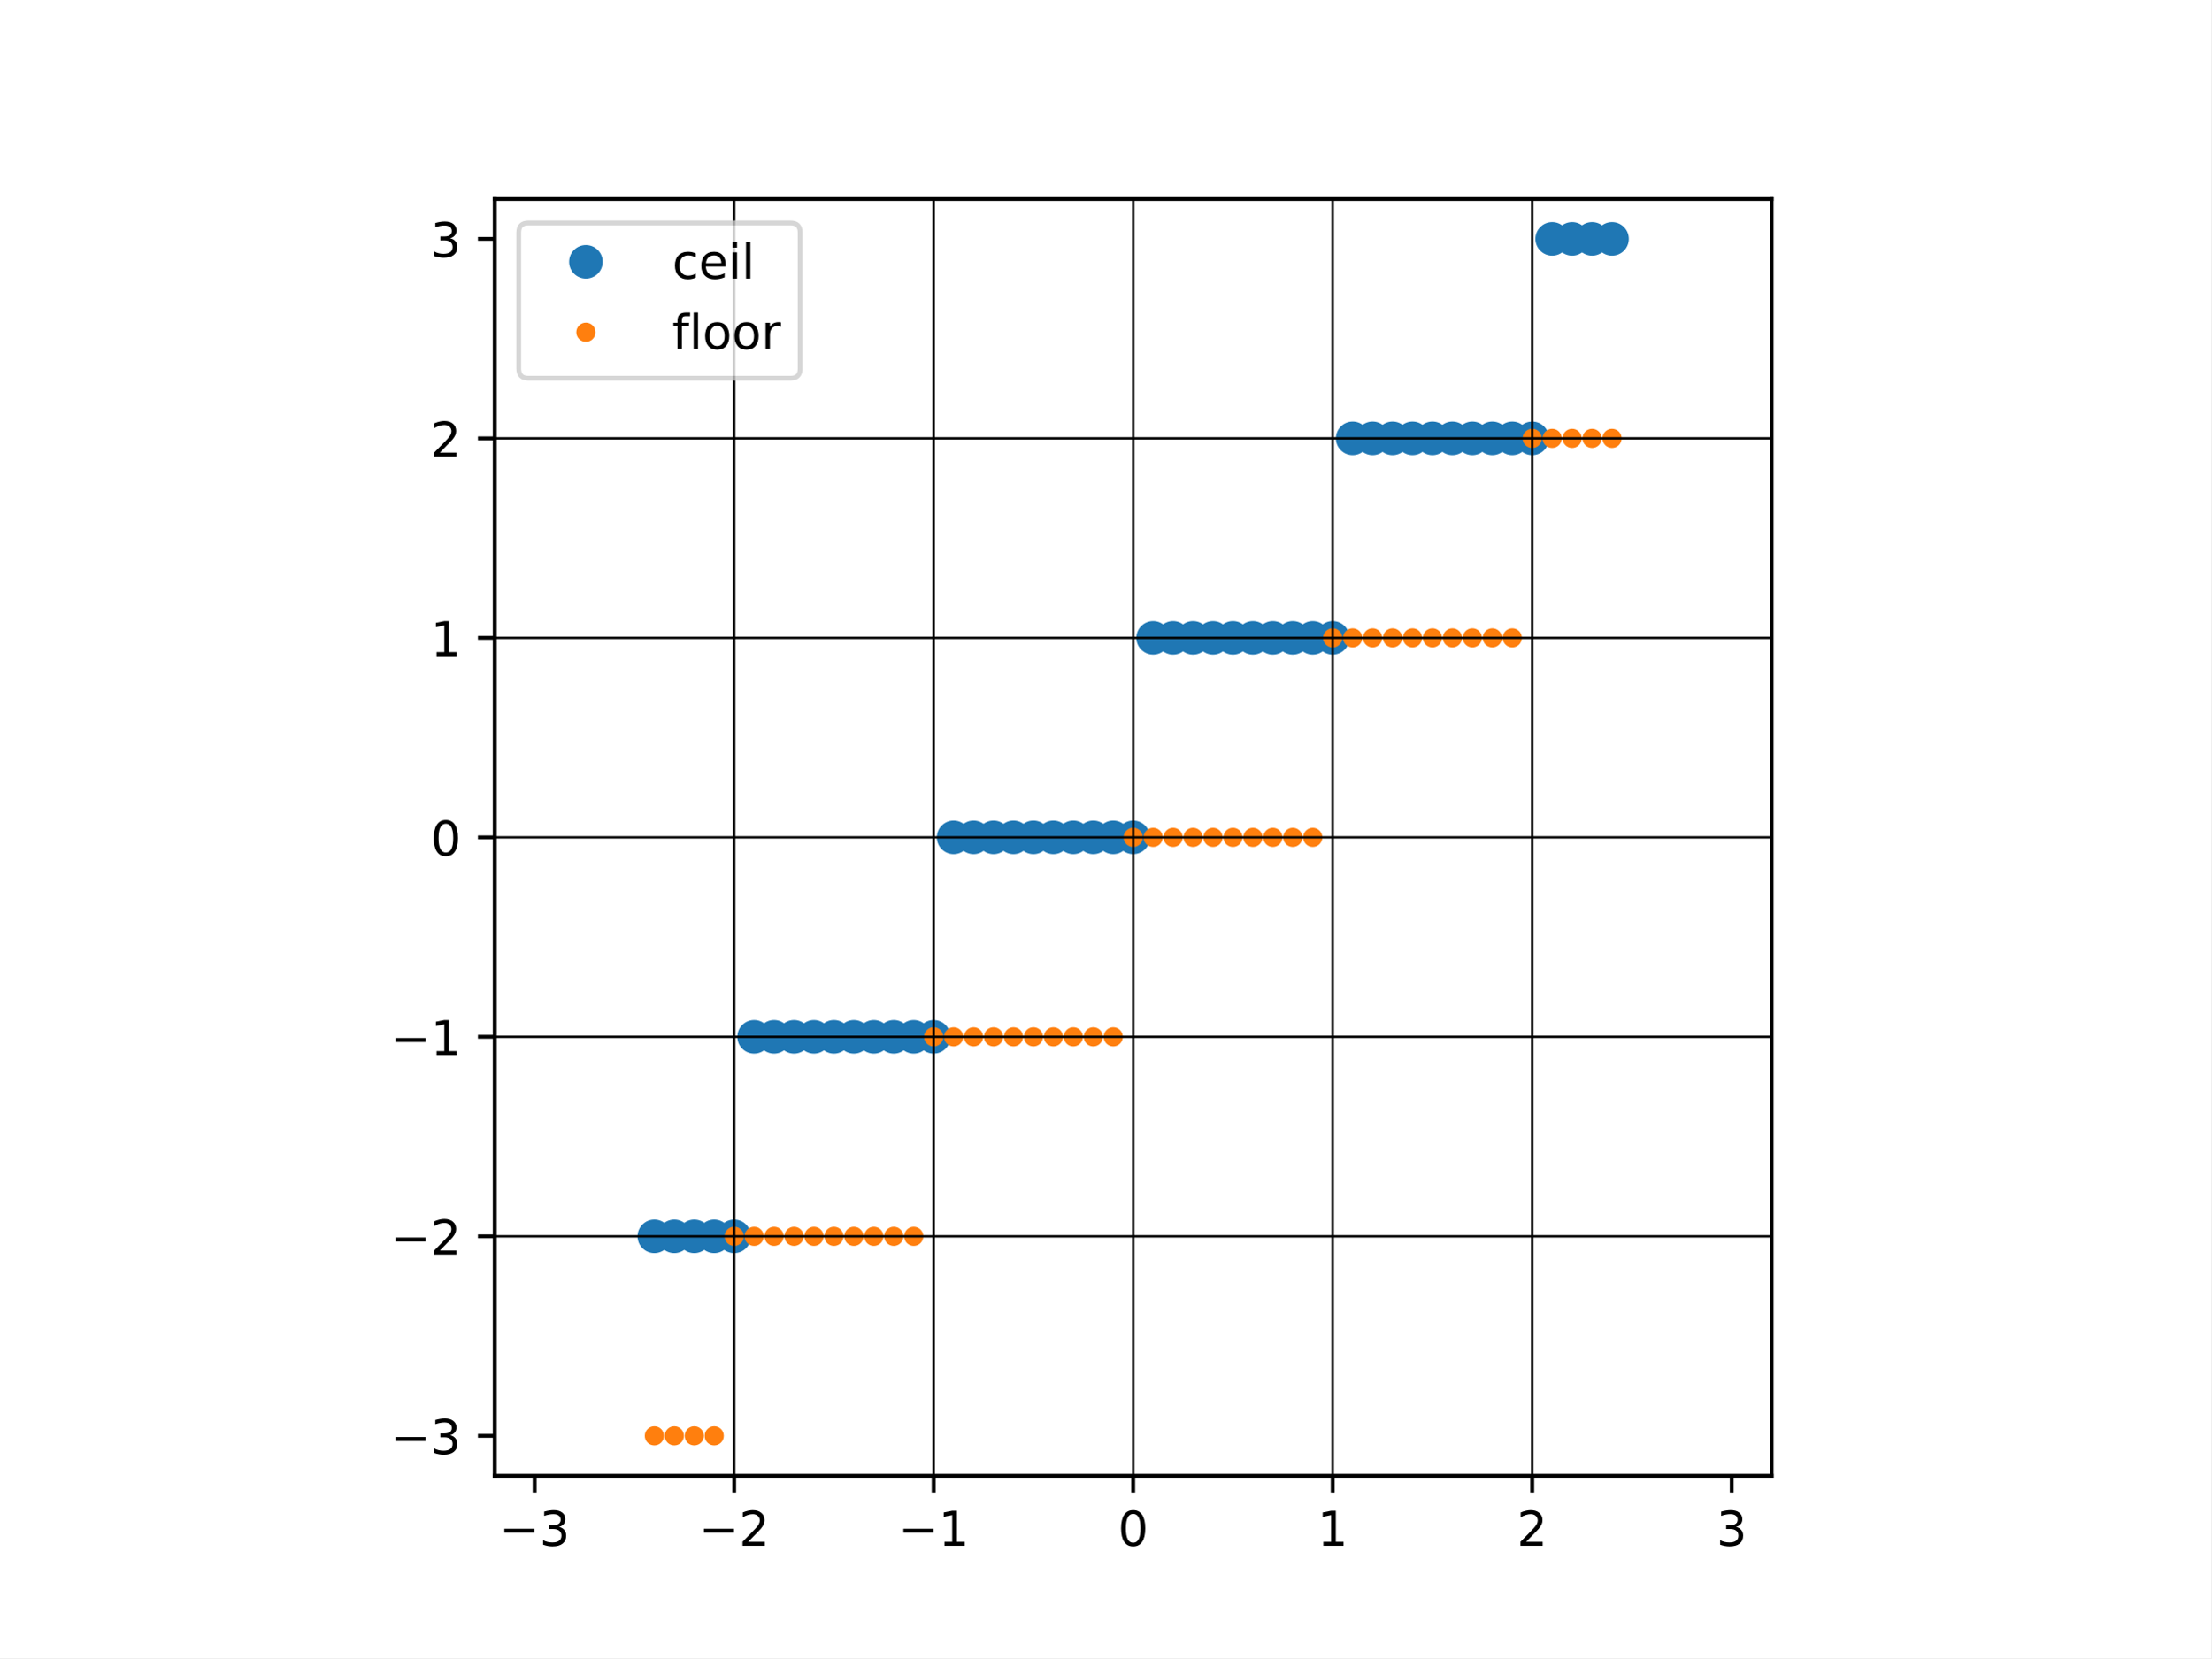
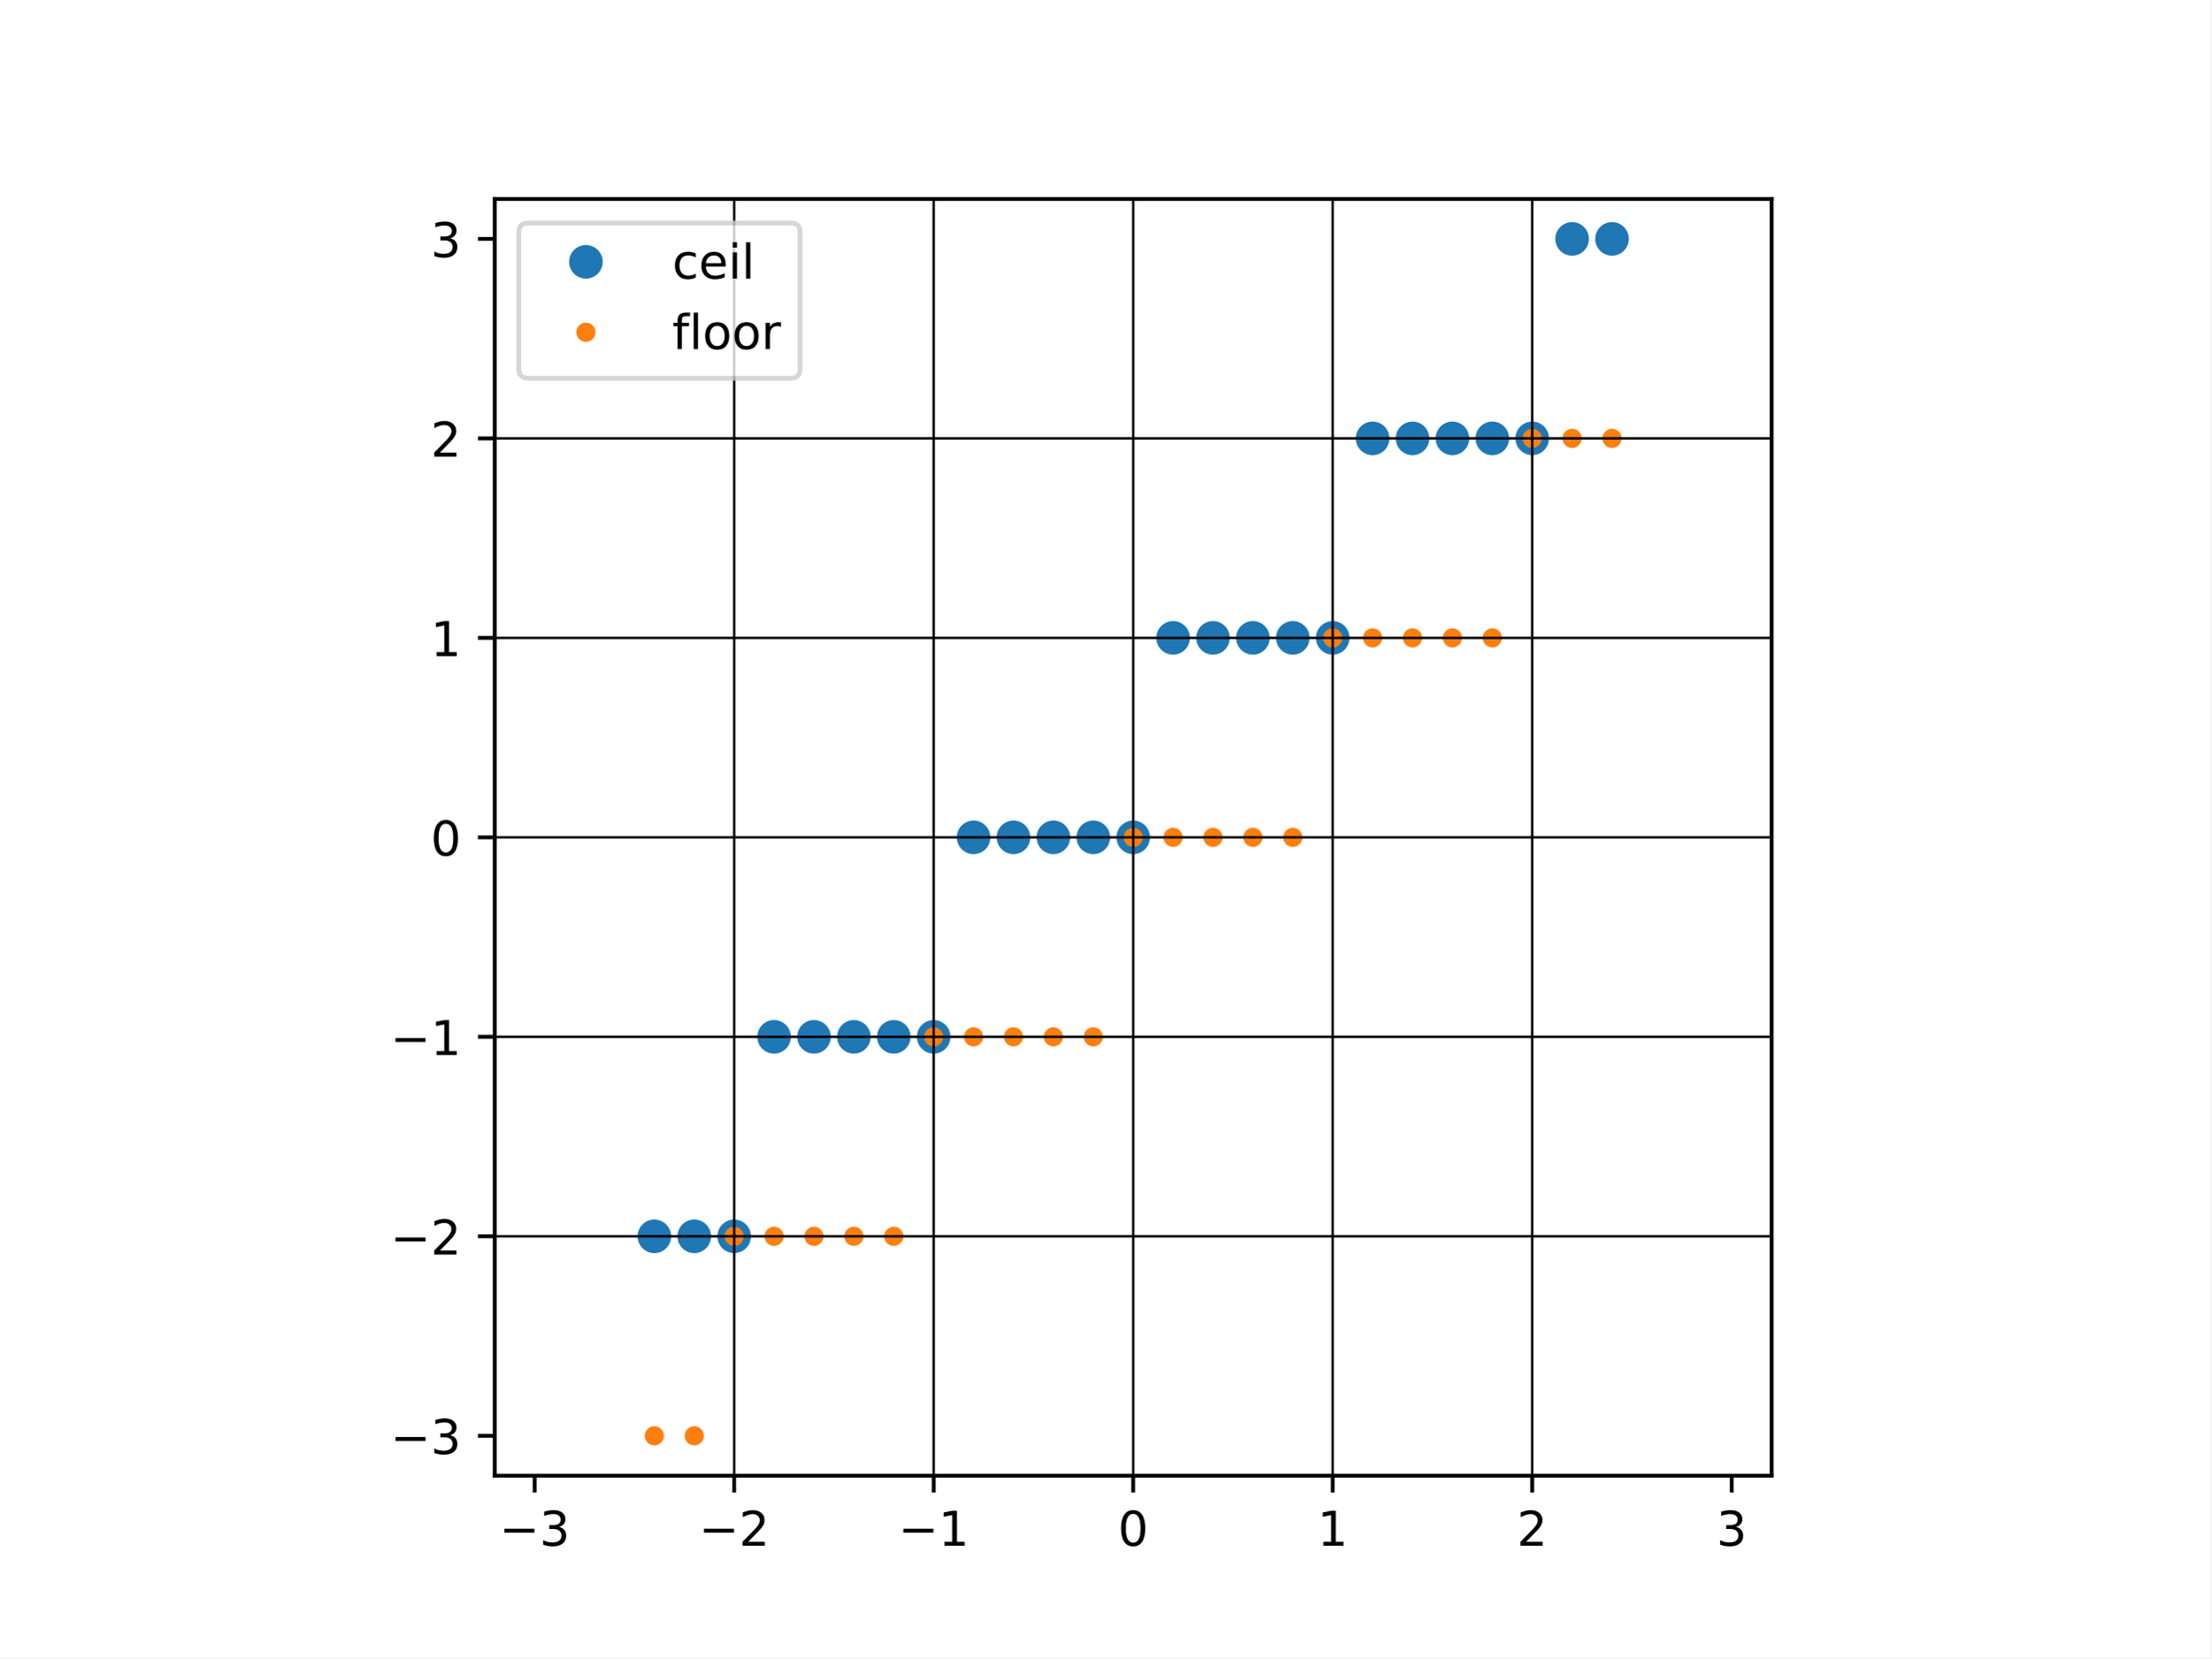
<svg xmlns="http://www.w3.org/2000/svg" xmlns:xlink="http://www.w3.org/1999/xlink" height="345.6pt" version="1.1" viewBox="0 0 460.8 345.6" width="460.8pt">
  <defs>
    <style type="text/css">
*{stroke-linecap:butt;stroke-linejoin:round;}
  </style>
  </defs>
  <g id="figure_1">
    <g id="patch_1">
      <path d="M 0 345.6  L 460.8 345.6  L 460.8 0  L 0 0  z " style="fill:#ffffff;" />
    </g>
    <g id="axes_1">
      <g id="patch_2">
        <path d="M 103.104 307.584  L 369.216 307.584  L 369.216 41.472  L 103.104 41.472  z " style="fill:#ffffff;" />
      </g>
      <g id="matplotlib.axis_1">
        <g id="xtick_1">
          <g id="line2d_1">
            <defs>
-               <path d="M 0 0  L 0 3.5  " id="m994d7152a9" style="stroke:#000000;stroke-width:0.8;" />
-             </defs>
-             <g>
-               <use style="stroke:#000000;stroke-width:0.8;" x="111.42" xlink:href="#m994d7152a9" y="307.584" />
+               <path d="M 0 0  L 0 3.5  " id="m923b09efc7" style="stroke:#000000;stroke-width:0.8;" />
+             </defs>
+             <g>
+               <use style="stroke:#000000;stroke-width:0.8;" x="111.42" xlink:href="#m923b09efc7" y="307.584" />
            </g>
          </g>
          <g id="text_1">
            <defs>
              <path d="M 10.594 35.5  L 73.188 35.5  L 73.188 27.203  L 10.594 27.203  z " id="DejaVuSans-2212" />
              <path d="M 40.578 39.312  Q 47.656 37.797 51.625 33  Q 55.609 28.219 55.609 21.188  Q 55.609 10.406 48.188 4.484  Q 40.766 -1.422 27.094 -1.422  Q 22.516 -1.422 17.656 -0.516  Q 12.797 0.391 7.625 2.203  L 7.625 11.719  Q 11.719 9.328 16.594 8.109  Q 21.484 6.891 26.812 6.891  Q 36.078 6.891 40.938 10.547  Q 45.797 14.203 45.797 21.188  Q 45.797 27.641 41.281 31.266  Q 36.766 34.906 28.719 34.906  L 20.219 34.906  L 20.219 43.016  L 29.109 43.016  Q 36.375 43.016 40.234 45.922  Q 44.094 48.828 44.094 54.297  Q 44.094 59.906 40.109 62.906  Q 36.141 65.922 28.719 65.922  Q 24.656 65.922 20.016 65.031  Q 15.375 64.156 9.812 62.312  L 9.812 71.094  Q 15.438 72.656 20.344 73.438  Q 25.25 74.219 29.594 74.219  Q 40.828 74.219 47.359 69.109  Q 53.906 64.016 53.906 55.328  Q 53.906 49.266 50.438 45.094  Q 46.969 40.922 40.578 39.312  z " id="DejaVuSans-33" />
            </defs>
            <g transform="translate(104.0489 322.1824)scale(0.1 -0.1)">
              <use xlink:href="#DejaVuSans-2212" />
              <use x="83.789" xlink:href="#DejaVuSans-33" />
            </g>
          </g>
        </g>
        <g id="xtick_2">
          <g id="line2d_2">
            <g>
-               <use style="stroke:#000000;stroke-width:0.8;" x="153" xlink:href="#m994d7152a9" y="307.584" />
+               <use style="stroke:#000000;stroke-width:0.8;" x="153" xlink:href="#m923b09efc7" y="307.584" />
            </g>
          </g>
          <g id="text_2">
            <defs>
              <path d="M 19.188 8.297  L 53.609 8.297  L 53.609 0  L 7.328 0  L 7.328 8.297  Q 12.938 14.109 22.625 23.891  Q 32.328 33.688 34.812 36.531  Q 39.547 41.844 41.422 45.531  Q 43.312 49.219 43.312 52.781  Q 43.312 58.594 39.234 62.25  Q 35.156 65.922 28.609 65.922  Q 23.969 65.922 18.812 64.312  Q 13.672 62.703 7.812 59.422  L 7.812 69.391  Q 13.766 71.781 18.938 73  Q 24.125 74.219 28.422 74.219  Q 39.75 74.219 46.484 68.547  Q 53.219 62.891 53.219 53.422  Q 53.219 48.922 51.531 44.891  Q 49.859 40.875 45.406 35.406  Q 44.188 33.984 37.641 27.219  Q 31.109 20.453 19.188 8.297  z " id="DejaVuSans-32" />
            </defs>
            <g transform="translate(145.6289 322.1824)scale(0.1 -0.1)">
              <use xlink:href="#DejaVuSans-2212" />
              <use x="83.789" xlink:href="#DejaVuSans-32" />
            </g>
          </g>
        </g>
        <g id="xtick_3">
          <g id="line2d_3">
            <g>
-               <use style="stroke:#000000;stroke-width:0.8;" x="194.58" xlink:href="#m994d7152a9" y="307.584" />
+               <use style="stroke:#000000;stroke-width:0.8;" x="194.58" xlink:href="#m923b09efc7" y="307.584" />
            </g>
          </g>
          <g id="text_3">
            <defs>
              <path d="M 12.406 8.297  L 28.516 8.297  L 28.516 63.922  L 10.984 60.406  L 10.984 69.391  L 28.422 72.906  L 38.281 72.906  L 38.281 8.297  L 54.391 8.297  L 54.391 0  L 12.406 0  z " id="DejaVuSans-31" />
            </defs>
            <g transform="translate(187.2089 322.1824)scale(0.1 -0.1)">
              <use xlink:href="#DejaVuSans-2212" />
              <use x="83.789" xlink:href="#DejaVuSans-31" />
            </g>
          </g>
        </g>
        <g id="xtick_4">
          <g id="line2d_4">
            <g>
-               <use style="stroke:#000000;stroke-width:0.8;" x="236.16" xlink:href="#m994d7152a9" y="307.584" />
+               <use style="stroke:#000000;stroke-width:0.8;" x="236.16" xlink:href="#m923b09efc7" y="307.584" />
            </g>
          </g>
          <g id="text_4">
            <defs>
              <path d="M 31.781 66.406  Q 24.172 66.406 20.328 58.906  Q 16.5 51.422 16.5 36.375  Q 16.5 21.391 20.328 13.891  Q 24.172 6.391 31.781 6.391  Q 39.453 6.391 43.281 13.891  Q 47.125 21.391 47.125 36.375  Q 47.125 51.422 43.281 58.906  Q 39.453 66.406 31.781 66.406  z M 31.781 74.219  Q 44.047 74.219 50.516 64.516  Q 56.984 54.828 56.984 36.375  Q 56.984 17.969 50.516 8.266  Q 44.047 -1.422 31.781 -1.422  Q 19.531 -1.422 13.062 8.266  Q 6.594 17.969 6.594 36.375  Q 6.594 54.828 13.062 64.516  Q 19.531 74.219 31.781 74.219  z " id="DejaVuSans-30" />
            </defs>
            <g transform="translate(232.9787 322.1824)scale(0.1 -0.1)">
              <use xlink:href="#DejaVuSans-30" />
            </g>
          </g>
        </g>
        <g id="xtick_5">
          <g id="line2d_5">
            <g>
-               <use style="stroke:#000000;stroke-width:0.8;" x="277.74" xlink:href="#m994d7152a9" y="307.584" />
+               <use style="stroke:#000000;stroke-width:0.8;" x="277.74" xlink:href="#m923b09efc7" y="307.584" />
            </g>
          </g>
          <g id="text_5">
            <g transform="translate(274.5587 322.1824)scale(0.1 -0.1)">
              <use xlink:href="#DejaVuSans-31" />
            </g>
          </g>
        </g>
        <g id="xtick_6">
          <g id="line2d_6">
            <g>
-               <use style="stroke:#000000;stroke-width:0.8;" x="319.32" xlink:href="#m994d7152a9" y="307.584" />
+               <use style="stroke:#000000;stroke-width:0.8;" x="319.32" xlink:href="#m923b09efc7" y="307.584" />
            </g>
          </g>
          <g id="text_6">
            <g transform="translate(316.1388 322.1824)scale(0.1 -0.1)">
              <use xlink:href="#DejaVuSans-32" />
            </g>
          </g>
        </g>
        <g id="xtick_7">
          <g id="line2d_7">
            <g>
-               <use style="stroke:#000000;stroke-width:0.8;" x="360.9" xlink:href="#m994d7152a9" y="307.584" />
+               <use style="stroke:#000000;stroke-width:0.8;" x="360.9" xlink:href="#m923b09efc7" y="307.584" />
            </g>
          </g>
          <g id="text_7">
            <g transform="translate(357.7188 322.1824)scale(0.1 -0.1)">
              <use xlink:href="#DejaVuSans-33" />
            </g>
          </g>
        </g>
      </g>
      <g id="matplotlib.axis_2">
        <g id="ytick_1">
          <g id="line2d_8">
            <defs>
-               <path d="M 0 0  L -3.5 0  " id="m8ca17ab190" style="stroke:#000000;stroke-width:0.8;" />
-             </defs>
-             <g>
-               <use style="stroke:#000000;stroke-width:0.8;" x="103.104" xlink:href="#m8ca17ab190" y="299.268" />
+               <path d="M 0 0  L -3.5 0  " id="md0fb31b4c7" style="stroke:#000000;stroke-width:0.8;" />
+             </defs>
+             <g>
+               <use style="stroke:#000000;stroke-width:0.8;" x="103.104" xlink:href="#md0fb31b4c7" y="299.268" />
            </g>
          </g>
          <g id="text_8">
            <g transform="translate(81.36181 303.0672)scale(0.1 -0.1)">
              <use xlink:href="#DejaVuSans-2212" />
              <use x="83.789" xlink:href="#DejaVuSans-33" />
            </g>
          </g>
        </g>
        <g id="ytick_2">
          <g id="line2d_9">
            <g>
-               <use style="stroke:#000000;stroke-width:0.8;" x="103.104" xlink:href="#m8ca17ab190" y="257.688" />
+               <use style="stroke:#000000;stroke-width:0.8;" x="103.104" xlink:href="#md0fb31b4c7" y="257.688" />
            </g>
          </g>
          <g id="text_9">
            <g transform="translate(81.36181 261.4872)scale(0.1 -0.1)">
              <use xlink:href="#DejaVuSans-2212" />
              <use x="83.789" xlink:href="#DejaVuSans-32" />
            </g>
          </g>
        </g>
        <g id="ytick_3">
          <g id="line2d_10">
            <g>
-               <use style="stroke:#000000;stroke-width:0.8;" x="103.104" xlink:href="#m8ca17ab190" y="216.108" />
+               <use style="stroke:#000000;stroke-width:0.8;" x="103.104" xlink:href="#md0fb31b4c7" y="216.108" />
            </g>
          </g>
          <g id="text_10">
            <g transform="translate(81.36181 219.9072)scale(0.1 -0.1)">
              <use xlink:href="#DejaVuSans-2212" />
              <use x="83.789" xlink:href="#DejaVuSans-31" />
            </g>
          </g>
        </g>
        <g id="ytick_4">
          <g id="line2d_11">
            <g>
-               <use style="stroke:#000000;stroke-width:0.8;" x="103.104" xlink:href="#m8ca17ab190" y="174.528" />
+               <use style="stroke:#000000;stroke-width:0.8;" x="103.104" xlink:href="#md0fb31b4c7" y="174.528" />
            </g>
          </g>
          <g id="text_11">
            <g transform="translate(89.7415 178.3272)scale(0.1 -0.1)">
              <use xlink:href="#DejaVuSans-30" />
            </g>
          </g>
        </g>
        <g id="ytick_5">
          <g id="line2d_12">
            <g>
-               <use style="stroke:#000000;stroke-width:0.8;" x="103.104" xlink:href="#m8ca17ab190" y="132.948" />
+               <use style="stroke:#000000;stroke-width:0.8;" x="103.104" xlink:href="#md0fb31b4c7" y="132.948" />
            </g>
          </g>
          <g id="text_12">
            <g transform="translate(89.7415 136.7472)scale(0.1 -0.1)">
              <use xlink:href="#DejaVuSans-31" />
            </g>
          </g>
        </g>
        <g id="ytick_6">
          <g id="line2d_13">
            <g>
-               <use style="stroke:#000000;stroke-width:0.8;" x="103.104" xlink:href="#m8ca17ab190" y="91.368" />
+               <use style="stroke:#000000;stroke-width:0.8;" x="103.104" xlink:href="#md0fb31b4c7" y="91.368" />
            </g>
          </g>
          <g id="text_13">
            <g transform="translate(89.7415 95.16722)scale(0.1 -0.1)">
              <use xlink:href="#DejaVuSans-32" />
            </g>
          </g>
        </g>
        <g id="ytick_7">
          <g id="line2d_14">
            <g>
-               <use style="stroke:#000000;stroke-width:0.8;" x="103.104" xlink:href="#m8ca17ab190" y="49.788" />
+               <use style="stroke:#000000;stroke-width:0.8;" x="103.104" xlink:href="#md0fb31b4c7" y="49.788" />
            </g>
          </g>
          <g id="text_14">
            <g transform="translate(89.7415 53.58722)scale(0.1 -0.1)">
              <use xlink:href="#DejaVuSans-33" />
            </g>
          </g>
        </g>
      </g>
      <g id="line2d_15">
        <defs>
-           <path d="M 0 3  C 0.796 3 1.559 2.684 2.121 2.121  C 2.684 1.559 3 0.796 3 0  C 3 -0.796 2.684 -1.559 2.121 -2.121  C 1.559 -2.684 0.796 -3 0 -3  C -0.796 -3 -1.559 -2.684 -2.121 -2.121  C -2.684 -1.559 -3 -0.796 -3 0  C -3 0.796 -2.684 1.559 -2.121 2.121  C -1.559 2.684 -0.796 3 0 3  z " id="mb09ddba433" style="stroke:#1f77b4;" />
+           <path d="M 0 3  C 0.796 3 1.559 2.684 2.121 2.121  C 2.684 1.559 3 0.796 3 0  C 3 -0.796 2.684 -1.559 2.121 -2.121  C 1.559 -2.684 0.796 -3 0 -3  C -0.796 -3 -1.559 -2.684 -2.121 -2.121  C -2.684 -1.559 -3 -0.796 -3 0  C -3 0.796 -2.684 1.559 -2.121 2.121  C -1.559 2.684 -0.796 3 0 3  z " id="m5dcd0b9679" style="stroke:#1f77b4;" />
        </defs>
-         <g clip-path="url(#p596097c9f5)">
-           <use style="fill:#1f77b4;stroke:#1f77b4;" x="136.368" xlink:href="#mb09ddba433" y="257.688" />
-           <use style="fill:#1f77b4;stroke:#1f77b4;" x="140.526" xlink:href="#mb09ddba433" y="257.688" />
-           <use style="fill:#1f77b4;stroke:#1f77b4;" x="144.684" xlink:href="#mb09ddba433" y="257.688" />
-           <use style="fill:#1f77b4;stroke:#1f77b4;" x="148.842" xlink:href="#mb09ddba433" y="257.688" />
-           <use style="fill:#1f77b4;stroke:#1f77b4;" x="153" xlink:href="#mb09ddba433" y="257.688" />
-           <use style="fill:#1f77b4;stroke:#1f77b4;" x="157.158" xlink:href="#mb09ddba433" y="216.108" />
-           <use style="fill:#1f77b4;stroke:#1f77b4;" x="161.316" xlink:href="#mb09ddba433" y="216.108" />
-           <use style="fill:#1f77b4;stroke:#1f77b4;" x="165.474" xlink:href="#mb09ddba433" y="216.108" />
-           <use style="fill:#1f77b4;stroke:#1f77b4;" x="169.632" xlink:href="#mb09ddba433" y="216.108" />
-           <use style="fill:#1f77b4;stroke:#1f77b4;" x="173.79" xlink:href="#mb09ddba433" y="216.108" />
-           <use style="fill:#1f77b4;stroke:#1f77b4;" x="177.948" xlink:href="#mb09ddba433" y="216.108" />
-           <use style="fill:#1f77b4;stroke:#1f77b4;" x="182.106" xlink:href="#mb09ddba433" y="216.108" />
-           <use style="fill:#1f77b4;stroke:#1f77b4;" x="186.264" xlink:href="#mb09ddba433" y="216.108" />
-           <use style="fill:#1f77b4;stroke:#1f77b4;" x="190.422" xlink:href="#mb09ddba433" y="216.108" />
-           <use style="fill:#1f77b4;stroke:#1f77b4;" x="194.58" xlink:href="#mb09ddba433" y="216.108" />
-           <use style="fill:#1f77b4;stroke:#1f77b4;" x="198.738" xlink:href="#mb09ddba433" y="174.528" />
-           <use style="fill:#1f77b4;stroke:#1f77b4;" x="202.896" xlink:href="#mb09ddba433" y="174.528" />
-           <use style="fill:#1f77b4;stroke:#1f77b4;" x="207.054" xlink:href="#mb09ddba433" y="174.528" />
-           <use style="fill:#1f77b4;stroke:#1f77b4;" x="211.212" xlink:href="#mb09ddba433" y="174.528" />
-           <use style="fill:#1f77b4;stroke:#1f77b4;" x="215.37" xlink:href="#mb09ddba433" y="174.528" />
-           <use style="fill:#1f77b4;stroke:#1f77b4;" x="219.528" xlink:href="#mb09ddba433" y="174.528" />
-           <use style="fill:#1f77b4;stroke:#1f77b4;" x="223.686" xlink:href="#mb09ddba433" y="174.528" />
-           <use style="fill:#1f77b4;stroke:#1f77b4;" x="227.844" xlink:href="#mb09ddba433" y="174.528" />
-           <use style="fill:#1f77b4;stroke:#1f77b4;" x="232.002" xlink:href="#mb09ddba433" y="174.528" />
-           <use style="fill:#1f77b4;stroke:#1f77b4;" x="236.16" xlink:href="#mb09ddba433" y="174.528" />
-           <use style="fill:#1f77b4;stroke:#1f77b4;" x="240.318" xlink:href="#mb09ddba433" y="132.948" />
-           <use style="fill:#1f77b4;stroke:#1f77b4;" x="244.476" xlink:href="#mb09ddba433" y="132.948" />
-           <use style="fill:#1f77b4;stroke:#1f77b4;" x="248.634" xlink:href="#mb09ddba433" y="132.948" />
-           <use style="fill:#1f77b4;stroke:#1f77b4;" x="252.792" xlink:href="#mb09ddba433" y="132.948" />
-           <use style="fill:#1f77b4;stroke:#1f77b4;" x="256.95" xlink:href="#mb09ddba433" y="132.948" />
-           <use style="fill:#1f77b4;stroke:#1f77b4;" x="261.108" xlink:href="#mb09ddba433" y="132.948" />
-           <use style="fill:#1f77b4;stroke:#1f77b4;" x="265.266" xlink:href="#mb09ddba433" y="132.948" />
-           <use style="fill:#1f77b4;stroke:#1f77b4;" x="269.424" xlink:href="#mb09ddba433" y="132.948" />
-           <use style="fill:#1f77b4;stroke:#1f77b4;" x="273.582" xlink:href="#mb09ddba433" y="132.948" />
-           <use style="fill:#1f77b4;stroke:#1f77b4;" x="277.74" xlink:href="#mb09ddba433" y="132.948" />
-           <use style="fill:#1f77b4;stroke:#1f77b4;" x="281.898" xlink:href="#mb09ddba433" y="91.368" />
-           <use style="fill:#1f77b4;stroke:#1f77b4;" x="286.056" xlink:href="#mb09ddba433" y="91.368" />
-           <use style="fill:#1f77b4;stroke:#1f77b4;" x="290.214" xlink:href="#mb09ddba433" y="91.368" />
-           <use style="fill:#1f77b4;stroke:#1f77b4;" x="294.372" xlink:href="#mb09ddba433" y="91.368" />
-           <use style="fill:#1f77b4;stroke:#1f77b4;" x="298.53" xlink:href="#mb09ddba433" y="91.368" />
-           <use style="fill:#1f77b4;stroke:#1f77b4;" x="302.688" xlink:href="#mb09ddba433" y="91.368" />
-           <use style="fill:#1f77b4;stroke:#1f77b4;" x="306.846" xlink:href="#mb09ddba433" y="91.368" />
-           <use style="fill:#1f77b4;stroke:#1f77b4;" x="311.004" xlink:href="#mb09ddba433" y="91.368" />
-           <use style="fill:#1f77b4;stroke:#1f77b4;" x="315.162" xlink:href="#mb09ddba433" y="91.368" />
-           <use style="fill:#1f77b4;stroke:#1f77b4;" x="319.32" xlink:href="#mb09ddba433" y="91.368" />
-           <use style="fill:#1f77b4;stroke:#1f77b4;" x="323.478" xlink:href="#mb09ddba433" y="49.788" />
-           <use style="fill:#1f77b4;stroke:#1f77b4;" x="327.636" xlink:href="#mb09ddba433" y="49.788" />
-           <use style="fill:#1f77b4;stroke:#1f77b4;" x="331.794" xlink:href="#mb09ddba433" y="49.788" />
-           <use style="fill:#1f77b4;stroke:#1f77b4;" x="335.952" xlink:href="#mb09ddba433" y="49.788" />
+         <g clip-path="url(#p07d0245dde)">
+           <use style="fill:#1f77b4;stroke:#1f77b4;" x="136.368" xlink:href="#m5dcd0b9679" y="257.688" />
+           <use style="fill:#1f77b4;stroke:#1f77b4;" x="144.684" xlink:href="#m5dcd0b9679" y="257.688" />
+           <use style="fill:#1f77b4;stroke:#1f77b4;" x="153" xlink:href="#m5dcd0b9679" y="257.688" />
+           <use style="fill:#1f77b4;stroke:#1f77b4;" x="161.316" xlink:href="#m5dcd0b9679" y="216.108" />
+           <use style="fill:#1f77b4;stroke:#1f77b4;" x="169.632" xlink:href="#m5dcd0b9679" y="216.108" />
+           <use style="fill:#1f77b4;stroke:#1f77b4;" x="177.948" xlink:href="#m5dcd0b9679" y="216.108" />
+           <use style="fill:#1f77b4;stroke:#1f77b4;" x="186.264" xlink:href="#m5dcd0b9679" y="216.108" />
+           <use style="fill:#1f77b4;stroke:#1f77b4;" x="194.58" xlink:href="#m5dcd0b9679" y="216.108" />
+           <use style="fill:#1f77b4;stroke:#1f77b4;" x="202.896" xlink:href="#m5dcd0b9679" y="174.528" />
+           <use style="fill:#1f77b4;stroke:#1f77b4;" x="211.212" xlink:href="#m5dcd0b9679" y="174.528" />
+           <use style="fill:#1f77b4;stroke:#1f77b4;" x="219.528" xlink:href="#m5dcd0b9679" y="174.528" />
+           <use style="fill:#1f77b4;stroke:#1f77b4;" x="227.844" xlink:href="#m5dcd0b9679" y="174.528" />
+           <use style="fill:#1f77b4;stroke:#1f77b4;" x="236.16" xlink:href="#m5dcd0b9679" y="174.528" />
+           <use style="fill:#1f77b4;stroke:#1f77b4;" x="244.476" xlink:href="#m5dcd0b9679" y="132.948" />
+           <use style="fill:#1f77b4;stroke:#1f77b4;" x="252.792" xlink:href="#m5dcd0b9679" y="132.948" />
+           <use style="fill:#1f77b4;stroke:#1f77b4;" x="261.108" xlink:href="#m5dcd0b9679" y="132.948" />
+           <use style="fill:#1f77b4;stroke:#1f77b4;" x="269.424" xlink:href="#m5dcd0b9679" y="132.948" />
+           <use style="fill:#1f77b4;stroke:#1f77b4;" x="277.74" xlink:href="#m5dcd0b9679" y="132.948" />
+           <use style="fill:#1f77b4;stroke:#1f77b4;" x="286.056" xlink:href="#m5dcd0b9679" y="91.368" />
+           <use style="fill:#1f77b4;stroke:#1f77b4;" x="294.372" xlink:href="#m5dcd0b9679" y="91.368" />
+           <use style="fill:#1f77b4;stroke:#1f77b4;" x="302.688" xlink:href="#m5dcd0b9679" y="91.368" />
+           <use style="fill:#1f77b4;stroke:#1f77b4;" x="311.004" xlink:href="#m5dcd0b9679" y="91.368" />
+           <use style="fill:#1f77b4;stroke:#1f77b4;" x="319.32" xlink:href="#m5dcd0b9679" y="91.368" />
+           <use style="fill:#1f77b4;stroke:#1f77b4;" x="327.636" xlink:href="#m5dcd0b9679" y="49.788" />
+           <use style="fill:#1f77b4;stroke:#1f77b4;" x="335.952" xlink:href="#m5dcd0b9679" y="49.788" />
        </g>
      </g>
      <g id="line2d_16">
        <defs>
-           <path d="M 0 1.5  C 0.398 1.5 0.779 1.342 1.061 1.061  C 1.342 0.779 1.5 0.398 1.5 0  C 1.5 -0.398 1.342 -0.779 1.061 -1.061  C 0.779 -1.342 0.398 -1.5 0 -1.5  C -0.398 -1.5 -0.779 -1.342 -1.061 -1.061  C -1.342 -0.779 -1.5 -0.398 -1.5 0  C -1.5 0.398 -1.342 0.779 -1.061 1.061  C -0.779 1.342 -0.398 1.5 0 1.5  z " id="m96cb5dc19f" style="stroke:#ff7f0e;" />
+           <path d="M 0 1.5  C 0.398 1.5 0.779 1.342 1.061 1.061  C 1.342 0.779 1.5 0.398 1.5 0  C 1.5 -0.398 1.342 -0.779 1.061 -1.061  C 0.779 -1.342 0.398 -1.5 0 -1.5  C -0.398 -1.5 -0.779 -1.342 -1.061 -1.061  C -1.342 -0.779 -1.5 -0.398 -1.5 0  C -1.5 0.398 -1.342 0.779 -1.061 1.061  C -0.779 1.342 -0.398 1.5 0 1.5  z " id="m3607acf398" style="stroke:#ff7f0e;" />
        </defs>
-         <g clip-path="url(#p596097c9f5)">
-           <use style="fill:#ff7f0e;stroke:#ff7f0e;" x="136.368" xlink:href="#m96cb5dc19f" y="299.268" />
-           <use style="fill:#ff7f0e;stroke:#ff7f0e;" x="140.526" xlink:href="#m96cb5dc19f" y="299.268" />
-           <use style="fill:#ff7f0e;stroke:#ff7f0e;" x="144.684" xlink:href="#m96cb5dc19f" y="299.268" />
-           <use style="fill:#ff7f0e;stroke:#ff7f0e;" x="148.842" xlink:href="#m96cb5dc19f" y="299.268" />
-           <use style="fill:#ff7f0e;stroke:#ff7f0e;" x="153" xlink:href="#m96cb5dc19f" y="257.688" />
-           <use style="fill:#ff7f0e;stroke:#ff7f0e;" x="157.158" xlink:href="#m96cb5dc19f" y="257.688" />
-           <use style="fill:#ff7f0e;stroke:#ff7f0e;" x="161.316" xlink:href="#m96cb5dc19f" y="257.688" />
-           <use style="fill:#ff7f0e;stroke:#ff7f0e;" x="165.474" xlink:href="#m96cb5dc19f" y="257.688" />
-           <use style="fill:#ff7f0e;stroke:#ff7f0e;" x="169.632" xlink:href="#m96cb5dc19f" y="257.688" />
-           <use style="fill:#ff7f0e;stroke:#ff7f0e;" x="173.79" xlink:href="#m96cb5dc19f" y="257.688" />
-           <use style="fill:#ff7f0e;stroke:#ff7f0e;" x="177.948" xlink:href="#m96cb5dc19f" y="257.688" />
-           <use style="fill:#ff7f0e;stroke:#ff7f0e;" x="182.106" xlink:href="#m96cb5dc19f" y="257.688" />
-           <use style="fill:#ff7f0e;stroke:#ff7f0e;" x="186.264" xlink:href="#m96cb5dc19f" y="257.688" />
-           <use style="fill:#ff7f0e;stroke:#ff7f0e;" x="190.422" xlink:href="#m96cb5dc19f" y="257.688" />
-           <use style="fill:#ff7f0e;stroke:#ff7f0e;" x="194.58" xlink:href="#m96cb5dc19f" y="216.108" />
-           <use style="fill:#ff7f0e;stroke:#ff7f0e;" x="198.738" xlink:href="#m96cb5dc19f" y="216.108" />
-           <use style="fill:#ff7f0e;stroke:#ff7f0e;" x="202.896" xlink:href="#m96cb5dc19f" y="216.108" />
-           <use style="fill:#ff7f0e;stroke:#ff7f0e;" x="207.054" xlink:href="#m96cb5dc19f" y="216.108" />
-           <use style="fill:#ff7f0e;stroke:#ff7f0e;" x="211.212" xlink:href="#m96cb5dc19f" y="216.108" />
-           <use style="fill:#ff7f0e;stroke:#ff7f0e;" x="215.37" xlink:href="#m96cb5dc19f" y="216.108" />
-           <use style="fill:#ff7f0e;stroke:#ff7f0e;" x="219.528" xlink:href="#m96cb5dc19f" y="216.108" />
-           <use style="fill:#ff7f0e;stroke:#ff7f0e;" x="223.686" xlink:href="#m96cb5dc19f" y="216.108" />
-           <use style="fill:#ff7f0e;stroke:#ff7f0e;" x="227.844" xlink:href="#m96cb5dc19f" y="216.108" />
-           <use style="fill:#ff7f0e;stroke:#ff7f0e;" x="232.002" xlink:href="#m96cb5dc19f" y="216.108" />
-           <use style="fill:#ff7f0e;stroke:#ff7f0e;" x="236.16" xlink:href="#m96cb5dc19f" y="174.528" />
-           <use style="fill:#ff7f0e;stroke:#ff7f0e;" x="240.318" xlink:href="#m96cb5dc19f" y="174.528" />
-           <use style="fill:#ff7f0e;stroke:#ff7f0e;" x="244.476" xlink:href="#m96cb5dc19f" y="174.528" />
-           <use style="fill:#ff7f0e;stroke:#ff7f0e;" x="248.634" xlink:href="#m96cb5dc19f" y="174.528" />
-           <use style="fill:#ff7f0e;stroke:#ff7f0e;" x="252.792" xlink:href="#m96cb5dc19f" y="174.528" />
-           <use style="fill:#ff7f0e;stroke:#ff7f0e;" x="256.95" xlink:href="#m96cb5dc19f" y="174.528" />
-           <use style="fill:#ff7f0e;stroke:#ff7f0e;" x="261.108" xlink:href="#m96cb5dc19f" y="174.528" />
-           <use style="fill:#ff7f0e;stroke:#ff7f0e;" x="265.266" xlink:href="#m96cb5dc19f" y="174.528" />
-           <use style="fill:#ff7f0e;stroke:#ff7f0e;" x="269.424" xlink:href="#m96cb5dc19f" y="174.528" />
-           <use style="fill:#ff7f0e;stroke:#ff7f0e;" x="273.582" xlink:href="#m96cb5dc19f" y="174.528" />
-           <use style="fill:#ff7f0e;stroke:#ff7f0e;" x="277.74" xlink:href="#m96cb5dc19f" y="132.948" />
-           <use style="fill:#ff7f0e;stroke:#ff7f0e;" x="281.898" xlink:href="#m96cb5dc19f" y="132.948" />
-           <use style="fill:#ff7f0e;stroke:#ff7f0e;" x="286.056" xlink:href="#m96cb5dc19f" y="132.948" />
-           <use style="fill:#ff7f0e;stroke:#ff7f0e;" x="290.214" xlink:href="#m96cb5dc19f" y="132.948" />
-           <use style="fill:#ff7f0e;stroke:#ff7f0e;" x="294.372" xlink:href="#m96cb5dc19f" y="132.948" />
-           <use style="fill:#ff7f0e;stroke:#ff7f0e;" x="298.53" xlink:href="#m96cb5dc19f" y="132.948" />
-           <use style="fill:#ff7f0e;stroke:#ff7f0e;" x="302.688" xlink:href="#m96cb5dc19f" y="132.948" />
-           <use style="fill:#ff7f0e;stroke:#ff7f0e;" x="306.846" xlink:href="#m96cb5dc19f" y="132.948" />
-           <use style="fill:#ff7f0e;stroke:#ff7f0e;" x="311.004" xlink:href="#m96cb5dc19f" y="132.948" />
-           <use style="fill:#ff7f0e;stroke:#ff7f0e;" x="315.162" xlink:href="#m96cb5dc19f" y="132.948" />
-           <use style="fill:#ff7f0e;stroke:#ff7f0e;" x="319.32" xlink:href="#m96cb5dc19f" y="91.368" />
-           <use style="fill:#ff7f0e;stroke:#ff7f0e;" x="323.478" xlink:href="#m96cb5dc19f" y="91.368" />
-           <use style="fill:#ff7f0e;stroke:#ff7f0e;" x="327.636" xlink:href="#m96cb5dc19f" y="91.368" />
-           <use style="fill:#ff7f0e;stroke:#ff7f0e;" x="331.794" xlink:href="#m96cb5dc19f" y="91.368" />
-           <use style="fill:#ff7f0e;stroke:#ff7f0e;" x="335.952" xlink:href="#m96cb5dc19f" y="91.368" />
+         <g clip-path="url(#p07d0245dde)">
+           <use style="fill:#ff7f0e;stroke:#ff7f0e;" x="136.368" xlink:href="#m3607acf398" y="299.268" />
+           <use style="fill:#ff7f0e;stroke:#ff7f0e;" x="144.684" xlink:href="#m3607acf398" y="299.268" />
+           <use style="fill:#ff7f0e;stroke:#ff7f0e;" x="153" xlink:href="#m3607acf398" y="257.688" />
+           <use style="fill:#ff7f0e;stroke:#ff7f0e;" x="161.316" xlink:href="#m3607acf398" y="257.688" />
+           <use style="fill:#ff7f0e;stroke:#ff7f0e;" x="169.632" xlink:href="#m3607acf398" y="257.688" />
+           <use style="fill:#ff7f0e;stroke:#ff7f0e;" x="177.948" xlink:href="#m3607acf398" y="257.688" />
+           <use style="fill:#ff7f0e;stroke:#ff7f0e;" x="186.264" xlink:href="#m3607acf398" y="257.688" />
+           <use style="fill:#ff7f0e;stroke:#ff7f0e;" x="194.58" xlink:href="#m3607acf398" y="216.108" />
+           <use style="fill:#ff7f0e;stroke:#ff7f0e;" x="202.896" xlink:href="#m3607acf398" y="216.108" />
+           <use style="fill:#ff7f0e;stroke:#ff7f0e;" x="211.212" xlink:href="#m3607acf398" y="216.108" />
+           <use style="fill:#ff7f0e;stroke:#ff7f0e;" x="219.528" xlink:href="#m3607acf398" y="216.108" />
+           <use style="fill:#ff7f0e;stroke:#ff7f0e;" x="227.844" xlink:href="#m3607acf398" y="216.108" />
+           <use style="fill:#ff7f0e;stroke:#ff7f0e;" x="236.16" xlink:href="#m3607acf398" y="174.528" />
+           <use style="fill:#ff7f0e;stroke:#ff7f0e;" x="244.476" xlink:href="#m3607acf398" y="174.528" />
+           <use style="fill:#ff7f0e;stroke:#ff7f0e;" x="252.792" xlink:href="#m3607acf398" y="174.528" />
+           <use style="fill:#ff7f0e;stroke:#ff7f0e;" x="261.108" xlink:href="#m3607acf398" y="174.528" />
+           <use style="fill:#ff7f0e;stroke:#ff7f0e;" x="269.424" xlink:href="#m3607acf398" y="174.528" />
+           <use style="fill:#ff7f0e;stroke:#ff7f0e;" x="277.74" xlink:href="#m3607acf398" y="132.948" />
+           <use style="fill:#ff7f0e;stroke:#ff7f0e;" x="286.056" xlink:href="#m3607acf398" y="132.948" />
+           <use style="fill:#ff7f0e;stroke:#ff7f0e;" x="294.372" xlink:href="#m3607acf398" y="132.948" />
+           <use style="fill:#ff7f0e;stroke:#ff7f0e;" x="302.688" xlink:href="#m3607acf398" y="132.948" />
+           <use style="fill:#ff7f0e;stroke:#ff7f0e;" x="311.004" xlink:href="#m3607acf398" y="132.948" />
+           <use style="fill:#ff7f0e;stroke:#ff7f0e;" x="319.32" xlink:href="#m3607acf398" y="91.368" />
+           <use style="fill:#ff7f0e;stroke:#ff7f0e;" x="327.636" xlink:href="#m3607acf398" y="91.368" />
+           <use style="fill:#ff7f0e;stroke:#ff7f0e;" x="335.952" xlink:href="#m3607acf398" y="91.368" />
        </g>
      </g>
      <g id="line2d_17">
-         <path clip-path="url(#p596097c9f5)" d="M 153 307.584  L 153 41.472  " style="fill:none;stroke:#000000;stroke-linecap:square;stroke-width:0.5;" />
+         <path clip-path="url(#p07d0245dde)" d="M 153 307.584  L 153 41.472  " style="fill:none;stroke:#000000;stroke-linecap:square;stroke-width:0.5;" />
      </g>
      <g id="line2d_18">
-         <path clip-path="url(#p596097c9f5)" d="M 103.104 257.688  L 369.216 257.688  " style="fill:none;stroke:#000000;stroke-linecap:square;stroke-width:0.5;" />
+         <path clip-path="url(#p07d0245dde)" d="M 103.104 257.688  L 369.216 257.688  " style="fill:none;stroke:#000000;stroke-linecap:square;stroke-width:0.5;" />
      </g>
      <g id="line2d_19">
-         <path clip-path="url(#p596097c9f5)" d="M 194.58 307.584  L 194.58 41.472  " style="fill:none;stroke:#000000;stroke-linecap:square;stroke-width:0.5;" />
+         <path clip-path="url(#p07d0245dde)" d="M 194.58 307.584  L 194.58 41.472  " style="fill:none;stroke:#000000;stroke-linecap:square;stroke-width:0.5;" />
      </g>
      <g id="line2d_20">
-         <path clip-path="url(#p596097c9f5)" d="M 103.104 216.108  L 369.216 216.108  " style="fill:none;stroke:#000000;stroke-linecap:square;stroke-width:0.5;" />
+         <path clip-path="url(#p07d0245dde)" d="M 103.104 216.108  L 369.216 216.108  " style="fill:none;stroke:#000000;stroke-linecap:square;stroke-width:0.5;" />
      </g>
      <g id="line2d_21">
-         <path clip-path="url(#p596097c9f5)" d="M 236.16 307.584  L 236.16 41.472  " style="fill:none;stroke:#000000;stroke-linecap:square;stroke-width:0.5;" />
+         <path clip-path="url(#p07d0245dde)" d="M 236.16 307.584  L 236.16 41.472  " style="fill:none;stroke:#000000;stroke-linecap:square;stroke-width:0.5;" />
      </g>
      <g id="line2d_22">
-         <path clip-path="url(#p596097c9f5)" d="M 103.104 174.528  L 369.216 174.528  " style="fill:none;stroke:#000000;stroke-linecap:square;stroke-width:0.5;" />
+         <path clip-path="url(#p07d0245dde)" d="M 103.104 174.528  L 369.216 174.528  " style="fill:none;stroke:#000000;stroke-linecap:square;stroke-width:0.5;" />
      </g>
      <g id="line2d_23">
-         <path clip-path="url(#p596097c9f5)" d="M 277.74 307.584  L 277.74 41.472  " style="fill:none;stroke:#000000;stroke-linecap:square;stroke-width:0.5;" />
+         <path clip-path="url(#p07d0245dde)" d="M 277.74 307.584  L 277.74 41.472  " style="fill:none;stroke:#000000;stroke-linecap:square;stroke-width:0.5;" />
      </g>
      <g id="line2d_24">
-         <path clip-path="url(#p596097c9f5)" d="M 103.104 132.948  L 369.216 132.948  " style="fill:none;stroke:#000000;stroke-linecap:square;stroke-width:0.5;" />
+         <path clip-path="url(#p07d0245dde)" d="M 103.104 132.948  L 369.216 132.948  " style="fill:none;stroke:#000000;stroke-linecap:square;stroke-width:0.5;" />
      </g>
      <g id="line2d_25">
-         <path clip-path="url(#p596097c9f5)" d="M 319.32 307.584  L 319.32 41.472  " style="fill:none;stroke:#000000;stroke-linecap:square;stroke-width:0.5;" />
+         <path clip-path="url(#p07d0245dde)" d="M 319.32 307.584  L 319.32 41.472  " style="fill:none;stroke:#000000;stroke-linecap:square;stroke-width:0.5;" />
      </g>
      <g id="line2d_26">
-         <path clip-path="url(#p596097c9f5)" d="M 103.104 91.368  L 369.216 91.368  " style="fill:none;stroke:#000000;stroke-linecap:square;stroke-width:0.5;" />
+         <path clip-path="url(#p07d0245dde)" d="M 103.104 91.368  L 369.216 91.368  " style="fill:none;stroke:#000000;stroke-linecap:square;stroke-width:0.5;" />
      </g>
      <g id="patch_3">
        <path d="M 103.104 307.584  L 103.104 41.472  " style="fill:none;stroke:#000000;stroke-linecap:square;stroke-linejoin:miter;stroke-width:0.8;" />
      </g>
      <g id="patch_4">
        <path d="M 369.216 307.584  L 369.216 41.472  " style="fill:none;stroke:#000000;stroke-linecap:square;stroke-linejoin:miter;stroke-width:0.8;" />
      </g>
      <g id="patch_5">
        <path d="M 103.104 307.584  L 369.216 307.584  " style="fill:none;stroke:#000000;stroke-linecap:square;stroke-linejoin:miter;stroke-width:0.8;" />
      </g>
      <g id="patch_6">
        <path d="M 103.104 41.472  L 369.216 41.472  " style="fill:none;stroke:#000000;stroke-linecap:square;stroke-linejoin:miter;stroke-width:0.8;" />
      </g>
      <g id="legend_1">
        <g id="patch_7">
          <path d="M 110.104 78.828  L 164.751 78.828  Q 166.751 78.828 166.751 76.828  L 166.751 48.472  Q 166.751 46.472 164.751 46.472  L 110.104 46.472  Q 108.104 46.472 108.104 48.472  L 108.104 76.828  Q 108.104 78.828 110.104 78.828  z " style="fill:#ffffff;opacity:0.8;stroke:#cccccc;stroke-linejoin:miter;" />
        </g>
        <g id="line2d_27" />
        <g id="line2d_28">
          <g>
-             <use style="fill:#1f77b4;stroke:#1f77b4;" x="122.104" xlink:href="#mb09ddba433" y="54.57" />
+             <use style="fill:#1f77b4;stroke:#1f77b4;" x="122.104" xlink:href="#m5dcd0b9679" y="54.57" />
          </g>
        </g>
        <g id="text_15">
          <defs>
            <path d="M 48.781 52.594  L 48.781 44.188  Q 44.969 46.297 41.141 47.344  Q 37.312 48.391 33.406 48.391  Q 24.656 48.391 19.812 42.844  Q 14.984 37.312 14.984 27.297  Q 14.984 17.281 19.812 11.734  Q 24.656 6.203 33.406 6.203  Q 37.312 6.203 41.141 7.25  Q 44.969 8.297 48.781 10.406  L 48.781 2.094  Q 45.016 0.344 40.984 -0.531  Q 36.969 -1.422 32.422 -1.422  Q 20.062 -1.422 12.781 6.344  Q 5.516 14.109 5.516 27.297  Q 5.516 40.672 12.859 48.328  Q 20.219 56 33.016 56  Q 37.156 56 41.109 55.141  Q 45.062 54.297 48.781 52.594  z " id="DejaVuSans-63" />
            <path d="M 56.203 29.594  L 56.203 25.203  L 14.891 25.203  Q 15.484 15.922 20.484 11.062  Q 25.484 6.203 34.422 6.203  Q 39.594 6.203 44.453 7.469  Q 49.312 8.734 54.109 11.281  L 54.109 2.781  Q 49.266 0.734 44.188 -0.344  Q 39.109 -1.422 33.891 -1.422  Q 20.797 -1.422 13.156 6.188  Q 5.516 13.812 5.516 26.812  Q 5.516 40.234 12.766 48.109  Q 20.016 56 32.328 56  Q 43.359 56 49.781 48.891  Q 56.203 41.797 56.203 29.594  z M 47.219 32.234  Q 47.125 39.594 43.094 43.984  Q 39.062 48.391 32.422 48.391  Q 24.906 48.391 20.391 44.141  Q 15.875 39.891 15.188 32.172  z " id="DejaVuSans-65" />
            <path d="M 9.422 54.688  L 18.406 54.688  L 18.406 0  L 9.422 0  z M 9.422 75.984  L 18.406 75.984  L 18.406 64.594  L 9.422 64.594  z " id="DejaVuSans-69" />
            <path d="M 9.422 75.984  L 18.406 75.984  L 18.406 0  L 9.422 0  z " id="DejaVuSans-6c" />
          </defs>
          <g transform="translate(140.104 58.07044)scale(0.1 -0.1)">
            <use xlink:href="#DejaVuSans-63" />
            <use x="54.98" xlink:href="#DejaVuSans-65" />
            <use x="116.504" xlink:href="#DejaVuSans-69" />
            <use x="144.287" xlink:href="#DejaVuSans-6c" />
          </g>
        </g>
        <g id="line2d_29" />
        <g id="line2d_30">
          <g>
-             <use style="fill:#ff7f0e;stroke:#ff7f0e;" x="122.104" xlink:href="#m96cb5dc19f" y="69.249" />
+             <use style="fill:#ff7f0e;stroke:#ff7f0e;" x="122.104" xlink:href="#m3607acf398" y="69.249" />
          </g>
        </g>
        <g id="text_16">
          <defs>
            <path d="M 37.109 75.984  L 37.109 68.5  L 28.516 68.5  Q 23.688 68.5 21.797 66.547  Q 19.922 64.594 19.922 59.516  L 19.922 54.688  L 34.719 54.688  L 34.719 47.703  L 19.922 47.703  L 19.922 0  L 10.891 0  L 10.891 47.703  L 2.297 47.703  L 2.297 54.688  L 10.891 54.688  L 10.891 58.5  Q 10.891 67.625 15.141 71.797  Q 19.391 75.984 28.609 75.984  z " id="DejaVuSans-66" />
            <path d="M 30.609 48.391  Q 23.391 48.391 19.188 42.75  Q 14.984 37.109 14.984 27.297  Q 14.984 17.484 19.156 11.844  Q 23.344 6.203 30.609 6.203  Q 37.797 6.203 41.984 11.859  Q 46.188 17.531 46.188 27.297  Q 46.188 37.016 41.984 42.703  Q 37.797 48.391 30.609 48.391  z M 30.609 56  Q 42.328 56 49.016 48.375  Q 55.719 40.766 55.719 27.297  Q 55.719 13.875 49.016 6.219  Q 42.328 -1.422 30.609 -1.422  Q 18.844 -1.422 12.172 6.219  Q 5.516 13.875 5.516 27.297  Q 5.516 40.766 12.172 48.375  Q 18.844 56 30.609 56  z " id="DejaVuSans-6f" />
            <path d="M 41.109 46.297  Q 39.594 47.172 37.812 47.578  Q 36.031 48 33.891 48  Q 26.266 48 22.188 43.047  Q 18.109 38.094 18.109 28.812  L 18.109 0  L 9.078 0  L 9.078 54.688  L 18.109 54.688  L 18.109 46.188  Q 20.953 51.172 25.484 53.578  Q 30.031 56 36.531 56  Q 37.453 56 38.578 55.875  Q 39.703 55.766 41.062 55.516  z " id="DejaVuSans-72" />
          </defs>
          <g transform="translate(140.104 72.74856)scale(0.1 -0.1)">
            <use xlink:href="#DejaVuSans-66" />
            <use x="35.205" xlink:href="#DejaVuSans-6c" />
            <use x="62.988" xlink:href="#DejaVuSans-6f" />
            <use x="124.17" xlink:href="#DejaVuSans-6f" />
            <use x="185.352" xlink:href="#DejaVuSans-72" />
          </g>
        </g>
      </g>
    </g>
  </g>
  <defs>
-     <clipPath id="p596097c9f5">
+     <clipPath id="p07d0245dde">
      <rect height="266.112" width="266.112" x="103.104" y="41.472" />
    </clipPath>
  </defs>
</svg>
